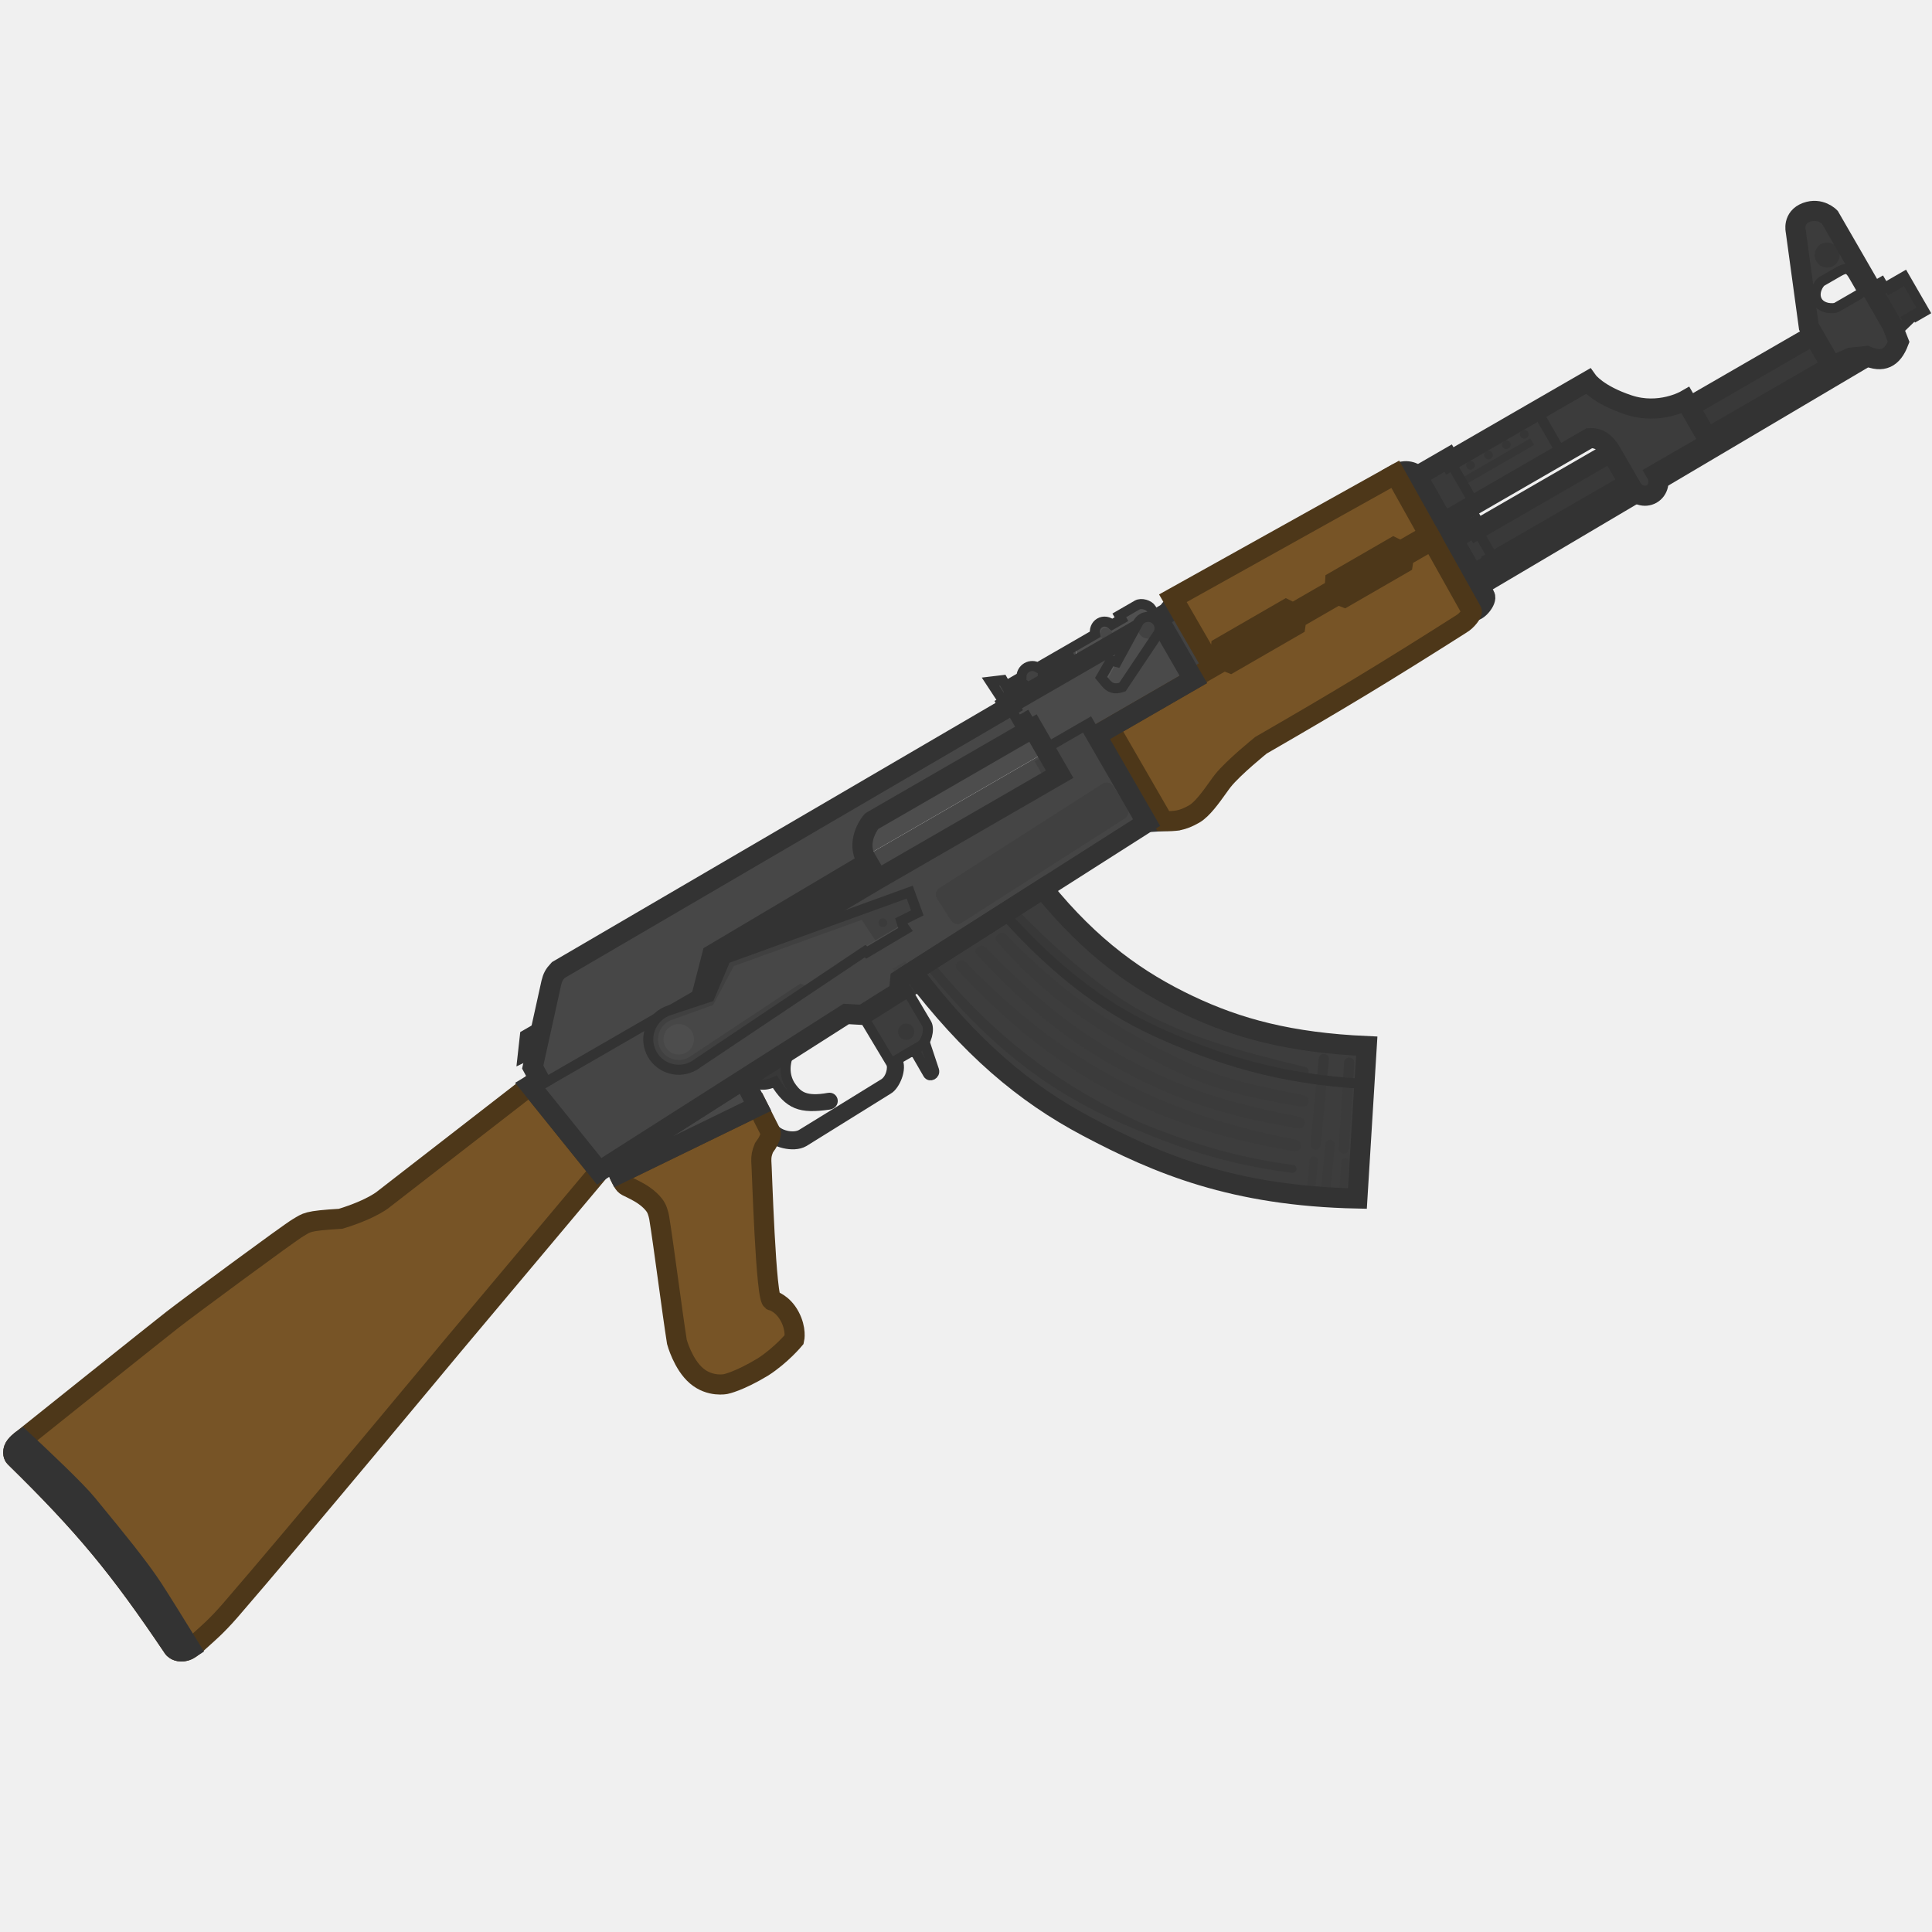
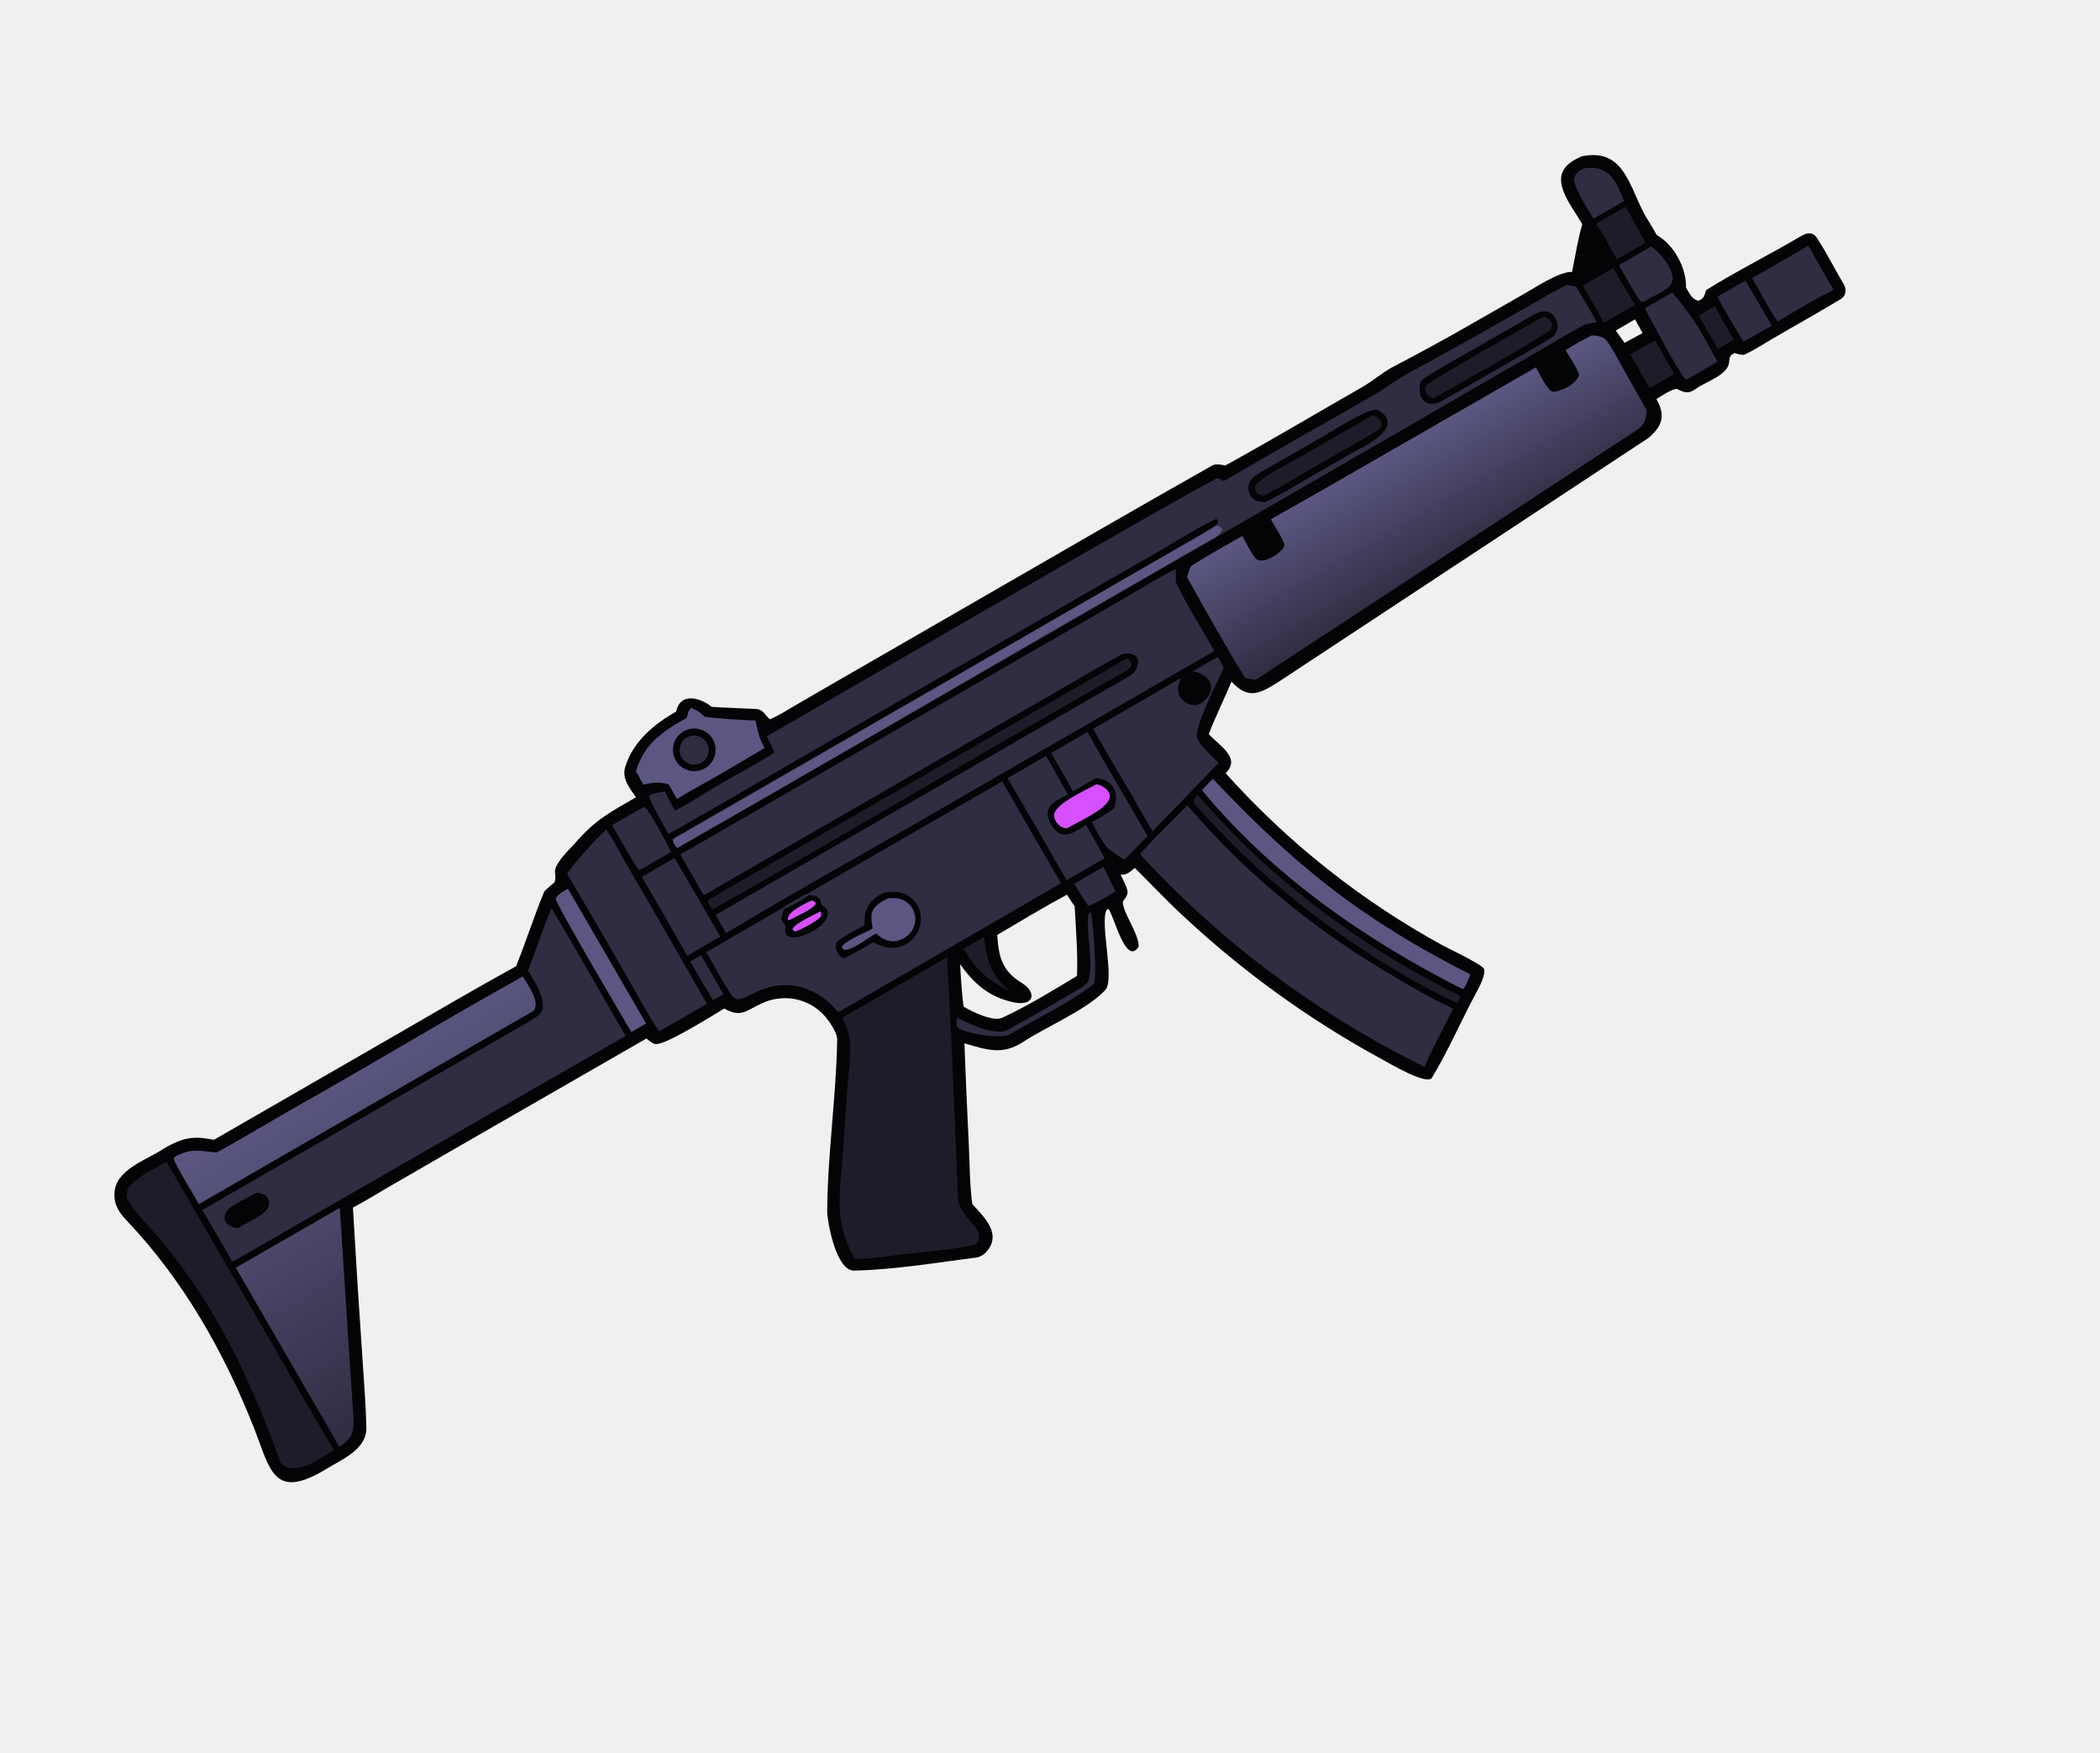
- <svg xmlns="http://www.w3.org/2000/svg" width="110" height="110" viewBox="0 0 110 110" fill="none">
-   <g clip-path="url(#clip0_619_1191)">
-     <path d="M83.859 32.712L85.137 31.975L83.991 29.99L82.729 30.718L83.859 32.712Z" fill="#3A3A3A" stroke="#333333" stroke-width="0.572" />
-     <path d="M103.263 19.077L84.084 30.15L85.106 31.921L104.505 20.721L104.13 20.579L103.263 19.077Z" fill="#393939" stroke="#333333" stroke-width="0.572" />
-     <path d="M85.137 31.975L83.859 32.712L82.729 30.718L83.991 29.99L84.084 30.151L103.263 19.078L104.13 20.58L104.504 20.721L85.106 31.921L85.137 31.975Z" stroke="#333333" stroke-width="1.145" />
-     <path d="M82.18 29.748L83.971 28.714L82.453 26.085L80.683 27.107L82.18 29.748Z" fill="#3A3A3A" />
-     <path d="M82.729 30.719L83.992 29.99L83.434 29.024L82.18 29.748L82.729 30.719Z" fill="#333333" />
-     <path d="M51.522 56.388L52.214 55.666L52.751 56.286L51.77 56.817L51.522 56.388Z" fill="#363636" />
-     <path d="M51.952 55.328C55.229 59.638 58.302 62.244 61.923 64.159C65.948 66.287 70.225 68.092 77.283 68.238L77.817 59.561C73.448 59.365 70.474 58.559 67.672 57.228C64.829 55.878 62.143 54.01 59.381 50.595L51.952 55.328Z" fill="#3D3D3D" />
-     <path d="M77.699 61.709C72.888 61.474 69.165 60.272 65.773 58.712C62.62 57.262 59.885 55.066 57.155 52.013L59.377 50.597C62.145 54.025 64.837 55.898 67.685 57.251C70.487 58.581 73.461 59.388 77.83 59.583L77.699 61.709Z" fill="#3D3D3D" />
-     <path d="M42.495 61.352L45.011 59.749C44.499 60.809 44.774 61.532 45.102 61.956C45.431 62.381 45.828 62.753 47.186 62.505C47.445 62.458 47.526 62.845 47.196 62.893C45.574 63.127 44.94 62.912 44.12 61.593C43.47 61.874 43.098 61.803 42.495 61.352Z" fill="#383838" stroke="#333333" stroke-width="0.572" />
-     <path d="M48.812 57.328L51.269 55.763L52.761 58.286C52.947 58.608 52.742 59.369 52.421 59.555L51.08 60.33C51.389 60.866 50.932 61.809 50.584 62.011L45.768 65.006C45.151 65.362 44.047 64.998 43.861 64.676L42.116 61.593L42.404 61.41L43.997 64.168C44.276 64.651 45.175 64.847 45.632 64.584L50.302 61.708C50.731 61.461 50.87 60.772 50.731 60.531L48.812 57.328Z" fill="#3D3D3D" stroke="#333333" stroke-width="0.572" />
-     <path d="M9.877 93.844C6.78 89.235 4.81 86.849 0.843 82.966C0.843 82.966 0.681 82.81 0.787 82.498C0.871 82.251 1.242 81.985 1.242 81.985C1.242 81.985 8.948 75.819 9.837 75.127C10.749 74.417 16.465 70.192 16.974 69.898C17.484 69.603 17.43 69.51 19.4 69.391C21.253 68.822 21.884 68.243 21.884 68.243L30.185 61.806L34.114 66.69L25.722 76.686C25.722 76.686 16.737 87.501 13.107 91.694C12.323 92.599 11.751 93.072 11.615 93.199C11.01 93.763 10.823 93.871 10.823 93.871C10.823 93.871 10.597 94.037 10.305 94.027C10.013 94.017 9.877 93.844 9.877 93.844Z" fill="#775426" stroke="#4D3719" stroke-width="1.145" />
-     <path d="M0.844 82.966C4.811 86.849 6.781 89.235 9.879 93.844C9.879 93.844 10.014 94.017 10.306 94.027C10.498 94.034 10.681 93.966 10.839 93.861C10 92.502 9.126 91.095 8.703 90.446C7.919 89.241 6.463 87.468 5.492 86.285C5.29 86.039 5.109 85.818 4.959 85.634C4.34 84.87 2.35 82.991 1.258 81.974C1.248 81.981 1.243 81.985 1.243 81.985C1.243 81.985 0.873 82.251 0.788 82.498C0.682 82.81 0.844 82.966 0.844 82.966Z" fill="#3C3C3C" stroke="#333333" stroke-width="1.145" />
-     <path d="M30.856 58.379L30.53 59.859L29.745 60.236L29.889 58.937L30.856 58.379Z" fill="#404040" stroke="#333333" stroke-width="0.572" />
-     <path d="M49.232 48.77L59.586 42.793L60.33 44.08L49.976 50.058L49.232 48.77Z" fill="#484848" />
-     <path d="M58.904 43.344L59.296 43.118L59.94 44.234L59.549 44.46L58.904 43.344Z" fill="#404040" />
-     <path d="M82.543 26.247L87.505 23.382L88.93 25.85L83.968 28.715L82.543 26.247Z" fill="#363636" />
-     <path d="M87.505 23.382L86.54 23.939L86.725 24.261L82.729 26.569L83.132 27.266L87.128 24.959L87.345 25.334L83.348 27.642L83.751 28.339L87.748 26.032L87.965 26.407L88.93 25.85L87.505 23.382Z" fill="#3B3B3B" />
-     <path d="M62.418 41.873L63.169 41.439L66.235 46.75L65.267 46.809L62.418 41.873Z" fill="#424242" stroke="#333333" stroke-width="1.145" />
-     <path d="M66.33 34.894C66.175 34.626 66.569 34.255 66.903 34.276L68.916 37.764L68.219 38.166L66.33 34.894Z" fill="#424242" />
-     <rect x="66.084" y="35.465" width="0.495" height="3.407" transform="rotate(-30 66.084 35.4648)" fill="#3B3B3B" />
-     <path d="M66.9 34.277C66.566 34.255 66.172 34.626 66.327 34.894L66.513 35.216L66.084 35.464L67.787 38.414L68.913 37.764L66.9 34.277Z" stroke="#333333" stroke-width="0.572" />
-     <path d="M49.231 48.77L59.585 42.792L58.811 41.451L49.637 46.747C49.584 46.778 48.797 47.769 49.231 48.77Z" fill="#4D4D4D" />
-     <path d="M60.329 44.08L49.975 50.057L49.231 48.77C48.797 47.769 49.584 46.778 49.637 46.747L58.811 41.451L60.329 44.08Z" stroke="#333333" stroke-width="0.572" />
-     <path fill-rule="evenodd" clip-rule="evenodd" d="M40.55 54.356L49.42 49.091L49.978 50.057L40.156 55.887L40.55 54.356Z" fill="#363636" />
-     <path d="M35.437 67.249C35.344 67.088 35.232 66.831 35.232 66.831L43.133 62.985C43.133 62.985 43.795 64.319 43.857 64.426C43.919 64.534 43.892 64.549 43.836 64.761C43.665 65.146 43.687 65.061 43.496 65.35C43.364 65.677 43.345 65.831 43.346 66.081C43.374 66.315 43.602 74.266 43.977 74.049C43.977 74.049 44.567 74.21 44.961 74.948C45.355 75.686 45.22 76.264 45.22 76.264C45.22 76.264 44.483 77.155 43.441 77.828C42.061 78.66 41.32 78.802 41.32 78.802C41.32 78.802 40.43 78.994 39.655 78.333C38.88 77.672 38.54 76.402 38.54 76.402C38.251 74.568 37.792 70.922 37.532 69.33C37.532 69.33 37.469 68.973 37.346 68.758C37.346 68.758 37.12 68.305 36.377 67.886C35.635 67.468 35.639 67.598 35.437 67.249Z" fill="#775426" />
-     <path d="M35.232 66.831C35.232 66.831 35.344 67.088 35.437 67.249M35.232 66.831L43.133 62.985C43.133 62.985 43.795 64.319 43.857 64.426C43.919 64.534 43.892 64.549 43.836 64.761C43.665 65.146 43.687 65.061 43.496 65.35C43.364 65.677 43.345 65.831 43.346 66.081C43.374 66.315 43.602 74.266 43.977 74.049C43.977 74.049 44.567 74.21 44.961 74.948C45.355 75.686 45.22 76.264 45.22 76.264C45.22 76.264 44.483 77.155 43.441 77.828C42.061 78.66 41.32 78.802 41.32 78.802C41.32 78.802 40.43 78.994 39.655 78.333C38.88 77.672 38.54 76.402 38.54 76.402C38.251 74.568 37.792 70.922 37.532 69.33C37.532 69.33 37.469 68.973 37.346 68.758C37.346 68.758 37.12 68.305 36.377 67.886C35.635 67.468 35.639 67.598 35.437 67.249M35.232 66.831L35.437 67.249" stroke="#4D3719" stroke-width="1.145" />
-     <path d="M34.906 66.187L42.335 61.454L43.134 62.986L35.233 66.832L34.906 66.187Z" fill="#484848" stroke="#333333" stroke-width="1.145" />
-     <path d="M34.113 66.691L30.185 61.806L49.975 50.058L60.329 44.08L59.493 42.632L62.014 41.176L65.282 46.836L51.251 55.774L51.179 56.48L49.107 57.784L48.178 57.731L34.113 66.691Z" fill="#454545" />
-     <rect x="50.836" y="55.141" width="0.805" height="0.248" transform="rotate(-30 50.8359 55.1406)" fill="#424242" />
-     <rect width="11.894" height="2.351" rx="0.429" transform="matrix(0.842453 -0.53877 0.538772 0.842452 53.1191 50.7969)" fill="#404040" />
-     <path d="M74.847 68.117L75.04 66.101C75.052 65.97 74.957 65.854 74.826 65.841C74.695 65.829 74.578 65.924 74.566 66.055L74.372 68.075C74.529 68.09 74.687 68.104 74.847 68.117Z" fill="#3B3B3B" />
-     <path d="M75.712 68.177L75.999 65.192C76.013 65.043 75.904 64.911 75.755 64.897C75.607 64.883 75.475 64.992 75.461 65.14L75.173 68.141C75.351 68.154 75.531 68.166 75.712 68.177Z" fill="#3B3B3B" />
-     <path d="M75.548 61.533C75.353 61.511 75.16 61.487 74.968 61.461L75.083 60.265C75.098 60.105 75.241 59.987 75.401 60.003C75.562 60.018 75.68 60.161 75.664 60.321L75.548 61.533Z" fill="#383838" />
-     <path d="M76.456 61.624L76.529 60.485C76.539 60.324 76.678 60.202 76.839 60.212C77 60.222 77.122 60.361 77.112 60.522L77.039 61.67C76.843 61.656 76.649 61.641 76.456 61.624Z" fill="#383838" />
-     <path d="M76.667 68.22L76.797 66.17C76.805 66.051 76.715 65.948 76.596 65.941C76.477 65.933 76.374 66.023 76.367 66.142L76.236 68.203C76.378 68.209 76.522 68.215 76.667 68.22Z" fill="#3B3B3B" />
-     <ellipse cx="51.594" cy="58.743" rx="0.465" ry="0.465" transform="rotate(-30 51.5936 58.7433)" fill="#383838" />
-     <path d="M51.879 59.867L52.151 59.959L52.833 61.14C52.941 61.327 53.252 61.184 53.181 60.938L52.641 59.31C52.578 59.419 52.502 59.506 52.418 59.555L51.879 59.867Z" fill="#383838" stroke="#333333" stroke-width="0.572" />
-     <path d="M55.008 54.806C54.697 54.485 54.238 54.929 54.476 55.185C57.487 58.418 60.224 60.518 63.148 62.088C66.086 63.666 69.375 64.823 73.693 65.549C74.128 65.622 74.242 64.981 73.778 64.891C69.51 64.065 66.477 62.947 63.698 61.484C60.725 59.918 58.011 57.901 55.008 54.806Z" fill="#3B3B3B" />
-     <path d="M56.135 53.96C55.824 53.639 55.365 54.083 55.603 54.339C58.614 57.572 61.016 59.416 63.939 60.987C66.877 62.565 69.587 63.52 73.904 64.246C74.34 64.319 74.454 63.679 73.99 63.589C69.722 62.763 67.269 61.918 64.49 60.454C61.517 58.888 59.138 57.055 56.135 53.96Z" fill="#3B3B3B" />
-     <path d="M57.286 53.224C56.974 52.903 56.515 53.347 56.753 53.603C59.569 56.821 62.312 58.56 65.235 60.131C68.173 61.709 69.805 62.285 74.123 63.011C74.558 63.084 74.672 62.443 74.208 62.353C69.94 61.527 68.565 61.062 65.786 59.598C62.813 58.032 60.288 56.319 57.286 53.224Z" fill="#3B3B3B" />
-     <path d="M74.968 61.461L74.615 65.137C74.6 65.297 74.717 65.44 74.878 65.455C75.038 65.471 75.181 65.353 75.196 65.192L75.547 61.533C75.352 61.511 75.159 61.486 74.968 61.461Z" fill="#3B3B3B" />
-     <path d="M77.038 61.671C76.842 61.657 76.648 61.642 76.456 61.626L76.218 65.37C76.207 65.531 76.329 65.67 76.49 65.68C76.651 65.691 76.79 65.568 76.8 65.407L77.038 61.671Z" fill="#3B3B3B" />
-     <path d="M65.932 35.195L57.402 40.12L57.96 41.086L58.443 40.807L59.496 42.631L62.017 41.175L62.42 41.873L67.945 38.682L65.932 35.195Z" fill="#4A4A4A" stroke="#333333" stroke-width="0.572" />
-     <path d="M60.192 38.51L57.402 40.12L57.681 40.603L59.919 39.275C60.21 39.036 60.293 38.809 60.192 38.51Z" fill="#424242" />
-     <path d="M84.545 33.926C84.684 34.167 84.131 34.88 83.792 34.789L79.439 27.003C80.029 26.662 80.557 26.894 80.681 27.108L84.545 33.926Z" fill="#424242" stroke="#333333" stroke-width="1.145" />
-     <ellipse cx="83.725" cy="26.495" rx="0.248" ry="0.248" transform="rotate(-30 83.7252 26.495)" fill="#363636" />
-     <ellipse cx="84.745" cy="25.907" rx="0.248" ry="0.248" transform="rotate(-30 84.7447 25.9071)" fill="#363636" />
-     <ellipse cx="85.762" cy="25.318" rx="0.248" ry="0.248" transform="rotate(-30 85.7623 25.3182)" fill="#363636" />
-     <ellipse cx="86.782" cy="24.729" rx="0.248" ry="0.248" transform="rotate(-30 86.7818 24.7294)" fill="#363636" />
-     <path d="M107.909 18.976L108.653 18.256L108.591 18.148L109.074 17.869L109.136 17.977L109.565 17.729L108.419 15.744L107.99 15.992L108.083 16.153L107.6 16.432L107.507 16.271L107.293 16.395L107.107 16.073L106.517 16.413L107.725 18.506L107.909 18.976Z" fill="#373737" stroke="#333333" stroke-width="0.572" />
-     <path d="M84.362 33.598L106.666 20.407C106.544 20.377 106.415 20.331 106.277 20.27L105.84 20.317L84.116 33.164L84.362 33.598Z" fill="#383838" stroke="#333333" stroke-width="0.572" />
-     <path d="M90.405 21.709L87.508 23.382L88.933 25.85L90.488 24.951C90.999 24.907 91.404 25.174 91.729 25.737L92.906 27.776C93.145 28.191 93.652 28.346 94.037 28.124C94.422 27.902 94.54 27.385 94.301 26.971L97.359 25.205L95.965 22.791C95.965 22.791 94.49 23.643 92.72 23.055C90.95 22.468 90.405 21.709 90.405 21.709Z" fill="#3C3C3C" />
-     <path d="M82.546 26.246L87.508 23.381L90.406 21.708C90.406 21.708 90.951 22.467 92.721 23.054C94.49 23.642 95.966 22.79 95.966 22.79L97.359 25.204L94.302 26.97C94.541 27.384 94.423 27.901 94.038 28.123C93.653 28.346 93.146 28.19 92.907 27.775L91.73 25.736C91.404 25.173 91 24.906 90.489 24.95L88.933 25.849L82.18 29.748L80.683 27.107L82.453 26.085L82.546 26.246Z" stroke="#333333" stroke-width="1.145" />
-     <path fill-rule="evenodd" clip-rule="evenodd" d="M102.242 13.157L102.985 18.594L104.131 20.579L104.543 20.734L105.367 20.366L106.277 20.27C107.189 20.673 107.745 20.395 108.102 19.466L107.725 18.503L104.179 12.361C104.179 12.361 103.639 11.797 102.845 12.094C102.051 12.392 102.242 13.157 102.242 13.157ZM104.571 17.5L105.805 16.787C106.019 16.663 106.026 16.552 105.918 16.364L105.531 15.694C105.283 15.264 105.114 15.219 104.685 15.467L103.719 16.024C103.558 16.117 103.203 16.68 103.474 17.149C103.73 17.592 104.41 17.593 104.571 17.5Z" fill="#3C3C3C" stroke="#333333" stroke-width="0.572" />
-     <path d="M30.861 61.738L30.33 60.757L31.389 55.961C31.468 55.643 31.552 55.481 31.789 55.229L57.462 40.228L57.958 41.086L58.44 40.808L58.812 41.451L49.638 46.748C49.585 46.779 48.798 47.77 49.232 48.77L49.418 49.092L40.548 54.357L40.008 56.457L30.861 61.738Z" fill="#474747" stroke="#333333" stroke-width="0.572" />
-     <ellipse cx="104.03" cy="14.521" rx="0.712" ry="0.712" transform="rotate(-30 104.03 14.5215)" fill="#363636" />
-     <path d="M51.951 55.327C52.037 55.441 52.124 55.554 52.21 55.665L52.846 55.272C56.335 59.583 59.745 62.182 63.969 64.009C66.603 65.148 69.531 66.27 73.501 66.767C73.869 66.841 73.928 66.391 73.642 66.328C70.09 65.875 67.395 64.915 64.964 63.935C60.68 61.951 57.007 59.445 53.301 54.99L57.514 52.383C59.892 55.026 61.961 56.442 64.299 57.953C66.849 59.373 70.113 60.712 74.092 61.347C74.525 61.416 74.652 60.83 74.32 60.751C70.478 59.835 67.605 59.001 65.128 57.653C62.694 56.328 60.197 54.128 57.757 51.629L51.951 55.327Z" fill="#383838" />
-     <path d="M57.676 51.682C57.798 51.796 57.957 51.872 58.118 51.831L59.589 50.911C59.723 50.806 59.717 50.608 59.65 50.425L57.676 51.682Z" fill="#3D3D3D" />
-     <path d="M63.17 41.439L67.944 38.683L67.913 38.629L69.684 37.607L70.053 37.751L73.755 35.614L73.814 35.222L76.175 33.859L76.544 34.004L79.871 32.083L79.93 31.691L81.54 30.762L83.794 34.789C83.856 34.897 83.508 35.348 83.213 35.518C78.809 38.317 76.324 39.817 71.791 42.434C71.791 42.434 70.229 43.694 69.627 44.447C69.544 44.551 69.441 44.696 69.323 44.861C68.956 45.374 68.451 46.08 68.001 46.339C67.304 46.742 66.899 46.767 66.236 46.75L63.17 41.439Z" fill="#775426" stroke="#4D3719" stroke-width="1.145" />
-     <path d="M66.779 34.062L79.441 27.003L81.361 30.436L79.745 31.369L79.344 31.171L76.018 33.092L75.99 33.537L73.629 34.9L73.229 34.702L69.527 36.839L69.498 37.285L68.855 37.657L66.779 34.062Z" fill="#775426" stroke="#4D3719" stroke-width="1.145" />
-     <path d="M63.315 35.562L63.854 35.251L63.73 35.036L64.749 34.448C64.991 34.309 65.429 34.449 65.553 34.663L65.879 35.227L58.931 39.238L59.071 38.799L61.236 37.407L61.333 36.707L62.354 36.117C62.298 35.858 62.396 35.592 62.618 35.464C62.84 35.336 63.119 35.384 63.315 35.562Z" fill="#505050" />
-     <path d="M61.33 36.707L57.279 39.046L57.093 38.724L56.391 38.808L56.986 39.715L57.209 39.73L61.233 37.407L61.33 36.707Z" fill="#484848" />
-     <path d="M59.312 38.23C59.483 38.526 59.382 38.905 59.086 39.076C58.789 39.247 58.41 39.145 58.239 38.849C58.068 38.553 58.17 38.174 58.466 38.003C58.763 37.832 59.141 37.933 59.312 38.23Z" fill="#424242" />
-     <path fill-rule="evenodd" clip-rule="evenodd" d="M58.963 39.13L58.928 39.238L65.875 35.227L65.55 34.664C65.426 34.449 64.988 34.309 64.746 34.448L63.727 35.037L63.851 35.252L63.312 35.562C63.116 35.384 62.837 35.336 62.615 35.464C62.393 35.593 62.295 35.858 62.351 36.117L59.085 38.003C58.9 37.896 58.664 37.889 58.465 38.003C58.267 38.118 58.156 38.326 58.156 38.54L57.279 39.046L57.093 38.724L56.391 38.808L56.986 39.715L57.209 39.73L58.407 39.038C58.565 39.154 58.772 39.191 58.963 39.13ZM59.393 38.591L61.233 37.407L59.391 38.47C59.395 38.511 59.396 38.551 59.393 38.591Z" stroke="#333333" stroke-width="0.572" />
-     <path d="M63.346 36.044C63.483 36.281 63.461 36.549 63.298 36.643C63.136 36.737 62.892 36.621 62.756 36.384C62.619 36.147 62.64 35.879 62.803 35.785C62.966 35.691 63.209 35.806 63.346 36.044Z" fill="#484848" />
-     <path d="M77.699 61.709C72.888 61.474 69.165 60.272 65.773 58.712C62.62 57.262 59.885 55.066 57.155 52.013L59.377 50.597C62.145 54.025 64.837 55.898 67.685 57.251C70.487 58.581 73.461 59.388 77.83 59.583L77.699 61.709Z" stroke="#333333" stroke-width="0.572" />
-     <path d="M51.952 55.328C55.229 59.638 58.302 62.244 61.923 64.159C65.948 66.287 70.225 68.092 77.283 68.238L77.817 59.561C73.448 59.365 70.474 58.559 67.672 57.228C64.829 55.878 62.143 54.01 59.381 50.595L51.952 55.328Z" stroke="#333333" stroke-width="1.145" />
-     <path fill-rule="evenodd" clip-rule="evenodd" d="M65.931 35.196L57.401 40.12L57.463 40.228L31.789 55.229C31.552 55.481 31.468 55.642 31.389 55.961L30.331 60.756L30.725 61.485L30.186 61.806L34.115 66.69L48.179 57.731L49.108 57.783L51.181 56.48L51.252 55.773L65.283 46.835L62.418 41.873L67.944 38.683L65.931 35.196ZM40.155 55.888L49.977 50.058L60.331 44.08L58.813 41.451L49.639 46.748C49.585 46.779 48.798 47.769 49.233 48.77L49.419 49.092L40.549 54.356L40.155 55.888Z" stroke="#333333" stroke-width="1.145" />
-     <path d="M40.401 56.764L41.325 54.586L51.796 50.794L52.228 51.975L51.312 52.432L51.398 52.705L49.237 54.166L39.704 60.547C39.644 60.593 39.581 60.636 39.514 60.675C38.684 61.154 37.621 60.87 37.142 60.041C36.664 59.211 36.948 58.15 37.777 57.671C37.892 57.605 38.011 57.553 38.133 57.516L40.401 56.764Z" fill="#404040" />
-     <path d="M45.573 55.997L45.958 56.168L49.869 53.588L49.061 52.374L41.781 55.003L40.596 57.225L38.282 58.054C38.191 58.077 38.129 58.113 38.056 58.155C37.493 58.48 37.301 59.2 37.626 59.763C37.951 60.325 38.67 60.518 39.233 60.193C39.276 60.169 39.317 60.142 39.355 60.113L45.573 55.997Z" fill="#474747" />
-     <ellipse cx="38.646" cy="59.174" rx="0.867" ry="0.867" transform="rotate(-30 38.6456 59.1739)" fill="#4D4D4D" />
-     <path d="M51.559 52.92L51.361 52.641L49.07 53.999L49.348 54.233L51.559 52.92Z" fill="#4D4D4D" />
-     <ellipse cx="50.266" cy="52.537" rx="0.248" ry="0.248" transform="rotate(-30 50.2662 52.537)" fill="#3B3B3B" />
-     <path d="M65.865 36.193C66.039 35.989 66.075 35.69 65.933 35.445C65.754 35.134 65.356 35.027 65.045 35.207C64.937 35.269 64.854 35.358 64.799 35.46L63.585 37.695L63.246 37.605L62.693 38.568L62.933 38.858C63.188 39.176 63.457 39.271 63.906 39.119L65.865 36.193Z" fill="#4D4D4D" />
-     <path d="M65.878 35.476C66.04 35.757 65.944 36.117 65.663 36.28C65.381 36.442 65.021 36.346 64.859 36.064C64.696 35.783 64.793 35.423 65.074 35.26C65.356 35.098 65.716 35.194 65.878 35.476Z" fill="#424242" />
-     <path d="M62.95 38.88L63.584 37.695L63.246 37.604L62.693 38.567L62.932 38.858C62.938 38.865 62.944 38.873 62.95 38.88Z" fill="#575757" />
-     <path d="M65.865 36.193C66.039 35.989 66.075 35.69 65.933 35.445C65.754 35.134 65.356 35.027 65.045 35.207C64.937 35.269 64.854 35.358 64.799 35.46L63.585 37.695L63.246 37.605L62.693 38.568L62.933 38.858C63.188 39.176 63.457 39.271 63.906 39.119L65.865 36.193Z" stroke="#333333" stroke-width="0.572" />
-     <path d="M102.242 13.157L102.985 18.594L104.131 20.579L104.543 20.734L105.367 20.366L106.277 20.27C107.189 20.673 107.745 20.395 108.102 19.466L107.725 18.503L104.179 12.361C104.179 12.361 103.639 11.797 102.845 12.094C102.051 12.392 102.242 13.157 102.242 13.157Z" stroke="#333333" stroke-width="1.145" />
-     <path d="M82.543 26.247L87.505 23.382L88.93 25.85L83.968 28.715L82.543 26.247Z" stroke="#333333" stroke-width="0.572" />
-     <path d="M41.325 54.586L40.401 56.764L38.133 57.516C38.011 57.553 37.892 57.605 37.777 57.671C36.948 58.15 36.664 59.211 37.142 60.041C37.621 60.87 38.684 61.154 39.514 60.675C39.581 60.636 39.644 60.593 39.704 60.547L49.237 54.166L49.254 54.155L49.347 54.233L51.558 52.92L51.391 52.684L51.312 52.432L52.228 51.975L51.796 50.794L41.325 54.586Z" stroke="#333333" stroke-width="0.572" />
+ <svg xmlns="http://www.w3.org/2000/svg" width="133" height="111" viewBox="0 0 133 111" fill="none">
+   <g clip-path="url(#clip0_3262_10392)">
+     <path d="M99.712 10.132C97.892 11.158 99.464 12.899 100.211 14.198C99.962 15.037 99.739 16.332 99.566 17.218C98.726 17.211 97.297 18.171 96.53 18.609L92.816 20.732C91.273 21.614 89.727 22.453 88.151 23.274C87.497 23.64 86.911 24.152 86.263 24.523C83.383 26.168 80.532 27.869 77.627 29.468C77.546 29.512 77.093 29.302 76.75 29.497C71.932 32.217 67.147 34.993 62.354 37.758L53.073 43.108L50.577 44.554C50.02 44.88 49.347 45.312 48.763 45.555C48.47 45.36 48.374 44.928 47.878 44.903C46.941 44.856 46.012 44.832 45.076 44.771C44.325 44.161 43.08 43.842 42.821 45.071C41.429 45.845 40.054 47.002 39.586 48.617C39.382 49.324 39.9 49.948 40.278 50.496C38.614 51.459 37.731 51.896 36.431 53.39C36.056 53.821 35.73 54.08 35.372 54.622C34.943 55.274 35.297 55.281 35.123 55.88C35.123 55.88 34.5 56.393 34.464 56.48C33.858 57.931 33.272 59.754 32.685 61.198C30.244 62.534 27.774 63.991 25.356 65.383L13.552 72.189C13.288 72.147 12.866 72.071 12.61 72.061C12.225 72.043 11.841 72.096 11.475 72.219C11.167 72.325 10.628 72.577 10.34 72.769C9.26 73.491 7.265 74.08 7.247 75.626C7.224 76.362 7.584 76.843 8.066 77.351C11.602 81.081 14.179 85.615 16.06 90.379C17.126 93.077 17.292 95.106 20.713 93.011C21.648 92.437 23.14 91.832 23.205 90.534C23.186 89.211 23.072 87.861 22.989 86.543C22.757 83.19 22.544 79.835 22.352 76.48C22.949 76.182 23.82 75.641 24.413 75.297L28.487 72.941L40.943 65.774C41.1 65.904 41.279 66.065 41.48 66.121C42.041 66.275 45.184 64.279 45.873 63.877C46.904 64.463 47.238 64.031 48.189 63.574C49.531 62.925 51.107 63.18 52.138 64.249C52.469 64.591 53.028 65.391 53.022 65.838C52.967 69.359 52.398 73.276 52.389 76.77C52.439 77.625 52.991 80.5 54.096 80.476C56.656 80.418 59.317 79.969 61.864 79.644C62.019 79.622 62.249 79.499 62.365 79.396C63.556 78.232 62.347 77.097 61.584 76.273C61.436 75.419 61.398 73.465 61.358 72.521C61.254 70.374 61.161 68.227 61.079 66.079C62.459 66.476 63.473 66.865 64.804 65.988C66.242 65.04 68.878 63.934 70.002 62.703C70.626 62.018 69.622 58.382 70.099 57.602L70.204 57.579C70.532 57.92 71.299 61.23 72.109 59.966C72.177 59.339 71.367 58.15 71.17 57.457C71.024 56.942 71.186 57.145 71.389 56.659C71.509 56.367 71.125 55.734 70.969 55.401C71.401 55.417 71.519 55.248 71.871 54.973C72.875 55.961 73.806 56.963 74.854 57.938C78.664 61.508 82.912 64.58 87.497 67.078C87.931 67.313 90.381 68.771 90.69 68.261C91.738 66.528 92.55 64.613 93.521 62.825C93.683 62.528 94.102 61.75 93.986 61.36C93.808 61.057 91.736 60.074 91.411 59.901C86.228 57.068 81.565 53.372 77.624 48.972C78.605 48.011 77.265 47.26 76.558 46.501C76.922 45.503 77.566 44.218 77.99 43.172C79.051 44.291 79.717 43.971 80.889 43.243L104.416 27.729C105.339 26.938 105.466 26.261 104.904 25.274C105.212 25.085 105.857 24.647 106.196 24.628C106.709 24.883 106.933 24.969 107.446 24.599C108.003 24.196 109.379 23.769 109.501 23.007C109.56 22.639 109.496 22.529 109.867 22.358C110.131 22.444 110.171 22.466 110.443 22.473C110.981 22.25 111.695 21.785 112.21 21.483C113.668 20.629 115.147 19.81 116.593 18.936C116.902 18.749 116.946 18.369 116.805 18.064C116.226 17.084 115.709 16.053 115.092 15.099C114.829 14.678 114.461 14.718 114.062 14.954C112.098 16.117 109.987 17.167 108.056 18.371C107.946 18.709 107.923 18.938 107.547 19.047C107.159 18.949 106.999 18.569 106.782 18.225C106.817 16.977 106.02 15.499 104.928 14.886C104.75 14.587 104.58 14.264 104.391 13.975C103.212 12.162 103.041 9.284 100.149 9.908C100 9.978 99.856 10.053 99.712 10.132ZM63.16 59.214C64.572 58.378 66.137 57.438 67.575 56.665C67.729 56.907 67.895 57.178 68.062 57.406C68.128 58.583 68.279 60.68 68.207 61.813C66.716 62.717 65.053 63.729 63.473 64.463C62.892 64.731 61.566 64.076 61.025 63.752C60.935 63.078 60.895 62.431 60.846 61.754L60.806 61.071C61.689 62.306 62.63 63.136 64.156 63.475C65.526 63.777 65.676 62.838 64.711 62.254C63.445 61.487 63.243 60.558 63.16 59.214ZM104.026 21.096L102.888 21.717C102.705 21.463 102.514 21.184 102.327 20.939L103.551 20.225C103.704 20.506 103.881 20.813 104.026 21.096Z" fill="#030406" />
+     <path d="M43.504 45.464C43.572 45.137 43.56 45.065 43.773 44.837C44.201 45.016 44.277 45.079 44.617 45.386C45.227 45.516 47.127 45.602 47.835 45.635L47.846 45.635C48.011 46.374 48.05 46.691 48.427 47.378C47.103 48.149 45.695 49.007 44.364 49.739C43.895 50.008 43.324 50.316 42.88 50.611L42.339 49.67C41.69 49.509 41.393 49.561 40.749 49.695L40.275 48.85C40.785 47.108 42.004 46.288 43.504 45.464Z" fill="#5B5782" />
+     <path d="M80.486 32.889C82.878 31.543 85.261 30.181 87.635 28.803L97.275 23.265C97.483 23.639 97.968 24.676 98.33 24.813C98.863 24.825 99.912 24.276 100.012 23.728C99.91 23.351 99.368 22.553 99.154 22.174C99.695 21.835 100.251 21.523 100.82 21.238C101.24 21.281 101.56 21.295 101.818 21.663C102.202 22.21 102.544 22.886 102.874 23.473L104.304 26.007C104.259 26.474 104.164 26.883 103.765 27.17L79.529 43.055C79.302 43.025 79.08 43.002 78.859 42.941C77.644 40.97 76.321 38.597 75.182 36.564C75.265 36.228 75.282 36.132 75.452 35.837C76.49 35.183 77.612 34.559 78.679 33.946C78.89 34.321 79.282 35.111 79.527 35.368C79.954 35.813 81.167 35.031 81.342 34.59C81.428 34.367 80.604 33.139 80.486 32.889Z" fill="url(#paint0_linear_3262_10392)" />
+     <path d="M41.2 50.343L41.111 50.412C41.13 50.718 42.121 52.427 42.34 52.82C45.228 51.196 48.14 49.479 51.017 47.818L66.515 38.876L73.498 34.856C73.937 34.603 76.718 32.905 77.051 32.877C77.168 33.018 77.134 32.935 77.129 33.139C76.974 33.403 74.042 35.027 73.571 35.3L65.732 39.816L42.566 53.142L42.873 53.739L67.428 39.571L90.019 26.529C92.419 25.124 94.827 23.733 97.242 22.355C98.224 21.792 99.177 21.192 100.176 20.662C100.549 20.464 100.712 20.471 101.134 20.419C100.746 19.689 100.245 18.874 99.823 18.153L99.234 18.043C98.336 18.476 97.442 19.027 96.57 19.524C94.039 20.974 91.488 22.388 88.929 23.79C88.329 24.12 87.777 24.57 87.183 24.915C84.019 26.758 80.804 28.517 77.661 30.394C77.572 30.446 77.511 30.442 77.413 30.439C77.319 30.378 77.234 30.314 77.124 30.288C76.858 30.221 51.006 45.242 48.565 46.635L49.062 47.665C47.638 48.571 46.077 49.338 44.644 50.24C44.026 50.632 43.395 51.001 42.751 51.347C42.532 50.968 42.307 50.522 42.098 50.128C41.792 50.169 41.492 50.241 41.201 50.343" fill="#2F2D42" />
+     <path d="M97.286 19.846L92.629 22.515C91.893 22.941 90.634 23.62 89.998 24.115C89.696 25.066 90.178 25.893 91.207 25.454C92.7 24.623 94.183 23.739 95.674 22.898C96.51 22.408 97.364 21.946 98.183 21.428C98.558 21.2 98.77 20.796 98.601 20.369C98.338 19.708 97.912 19.589 97.286 19.846Z" fill="#030406" />
+     <path d="M97.794 20.047C97.101 20.403 90.514 24.139 90.346 24.396C90.298 24.473 90.271 24.562 90.268 24.653C90.265 24.744 90.285 24.835 90.328 24.915C90.422 25.088 90.593 25.159 90.765 25.232C91.747 24.696 97.888 21.25 98.205 20.865C98.246 20.809 98.275 20.744 98.288 20.675C98.302 20.607 98.3 20.536 98.284 20.468C98.221 20.251 97.978 20.145 97.794 20.047Z" fill="#1D1C29" />
+     <path d="M83.936 27.558C82.606 28.338 81.247 29.08 79.921 29.861C79.564 30.071 79.165 30.306 79.082 30.726C79.057 30.859 79.06 30.997 79.093 31.128C79.126 31.261 79.187 31.384 79.271 31.491C79.476 31.756 79.778 31.771 80.087 31.811C80.802 31.515 82.078 30.734 82.786 30.325C83.803 29.733 84.824 29.146 85.846 28.566C86.102 28.418 89.12 27.077 87.311 25.994C86.828 25.705 84.604 27.17 83.936 27.558Z" fill="#030406" />
+     <path d="M86.92 26.312L82.18 29.031C81.714 29.297 79.614 30.369 79.485 30.805C79.497 31.195 79.644 31.368 80.029 31.384C81.234 30.831 82.786 29.797 84 29.146C85.061 28.52 86.155 27.931 87.199 27.282C87.742 26.944 87.471 26.45 86.92 26.312Z" fill="#1D1C29" />
+     <path d="M74.459 36.035C73.424 36.555 71.943 37.469 70.907 38.067L64.254 41.903L43.091 54.119L44.567 56.703L62.473 46.367L68.052 43.146C69.03 42.583 70.016 41.992 71.017 41.47C71.448 41.246 72.246 41.446 72.057 42.098C71.895 42.661 71.715 42.72 71.237 42.989L45.313 57.953L45.991 59.094C49.816 56.787 53.864 54.53 57.744 52.299L76.906 41.229C76.159 39.889 75.127 38.299 74.488 36.901C74.448 36.81 74.474 36.299 74.465 36.135L74.459 36.035Z" fill="#2F2D42" />
+     <path d="M51.129 56.606C50.593 56.868 50.074 57.167 49.577 57.498L44.733 60.307C45.248 61.175 45.765 62.198 46.335 63.029C46.402 63.12 46.62 63.324 46.742 63.3C47.263 63.203 47.723 62.882 48.218 62.687C50.056 61.961 51.87 62.607 53.081 64.114L67.198 55.94C65.945 53.794 64.703 51.643 63.472 49.486L51.129 56.606Z" fill="#2F2D42" />
+     <path d="M51.129 56.606C50.593 56.868 50.073 57.167 49.576 57.499L49.642 57.592C49.352 58.415 49.519 58.208 49.767 58.683C49.784 58.712 49.505 59.214 50.113 59.354C50.785 59.527 52.924 58.409 52.321 57.543C52.259 57.455 52.014 57.332 52.005 57.215C51.957 56.753 51.619 56.722 51.23 56.699L51.129 56.606Z" fill="#030406" />
+     <path d="M51.129 56.606C50.593 56.868 50.074 57.167 49.577 57.498L49.642 57.592C50.203 57.316 50.722 57.065 51.23 56.699L51.129 56.606Z" fill="#2F2D42" />
+     <path d="M51.407 57.023C50.99 57.251 49.806 57.737 49.904 58.273L50.012 58.269C50.454 58.019 51.434 57.62 51.665 57.246L51.634 57.131L51.407 57.023ZM51.965 57.721C51.551 57.937 50.336 58.495 50.181 58.845L50.33 59.007C50.642 58.931 51.702 58.371 51.952 58.092C52.067 57.962 52.005 57.869 51.965 57.721Z" fill="#D650FF" />
+     <path d="M55.968 56.55C55.034 56.997 54.714 57.567 54.752 58.593C54.282 58.882 53.286 59.35 52.97 59.705C52.853 60.097 53.057 60.561 53.45 60.697C53.696 60.618 54.979 59.857 55.298 59.686L55.395 59.718C55.861 59.959 56.31 60.099 56.84 59.997C57.079 59.951 57.306 59.857 57.508 59.722C57.711 59.587 57.884 59.413 58.019 59.211C58.287 58.801 58.383 58.303 58.285 57.824C58.24 57.606 58.152 57.399 58.026 57.215C57.9 57.032 57.739 56.873 57.552 56.752C57.055 56.432 56.524 56.443 55.968 56.55Z" fill="#030406" />
+     <path d="M56.268 56.89C54.911 57.487 55.186 58.099 55.262 58.788C55.275 58.892 53.611 59.491 53.318 59.95C53.364 60.128 53.316 60.054 53.486 60.163C53.965 60.167 54.816 59.524 55.272 59.242C55.413 59.154 55.362 59.179 55.524 59.136C56.529 60.19 58.002 59.334 57.971 58.167C57.964 57.984 57.92 57.806 57.842 57.641C57.764 57.477 57.652 57.33 57.516 57.21C57.139 56.883 56.734 56.856 56.268 56.89Z" fill="#5B5782" />
+     <path d="M34.93 57.523C34.45 58.579 33.926 60.282 33.441 61.47C33.817 62.108 34.557 63.197 34.351 63.952C34.279 64.216 34.047 64.366 33.82 64.505C33.007 65.005 32.158 65.48 31.332 65.956L26.895 68.514L12.815 76.638C13.459 77.727 14.094 78.82 14.72 79.918L39.622 65.612C38.054 62.942 36.522 60.158 34.93 57.523Z" fill="#2F2D42" />
+     <path d="M16.257 75.537C15.754 75.8 15.264 76.055 14.778 76.344C13.955 76.831 14.042 77.709 15.067 77.778C15.576 77.492 16.11 77.235 16.592 76.903C17.312 76.404 17.172 75.601 16.257 75.537Z" fill="#030406" />
+     <path d="M59.978 60.626L53.335 64.462C54.09 65.871 53.82 66.901 53.706 68.44L53.337 73.454C53.169 75.862 52.858 77.541 54.136 79.722C54.716 79.777 55.937 79.599 56.556 79.524C57.45 79.382 61.296 79.09 61.86 78.767C62.532 77.773 60.734 77.188 60.677 75.871C60.612 74.394 60.549 72.876 60.487 71.397C60.352 67.805 60.181 64.215 59.978 60.626Z" fill="#1D1C29" />
+     <path d="M75.194 51.009C74.287 51.943 73.033 53.145 72.195 54.098C77.175 59.514 83.093 63.986 89.663 67.296L90.218 67.573C90.642 66.537 91.518 64.938 92.034 63.879C90.585 63.229 88.876 62.21 87.514 61.389C82.819 58.557 78.777 55.17 75.194 51.009Z" fill="#2F2D42" />
+     <path d="M11.32 73.139C11.16 73.218 11.046 73.245 10.997 73.412C11.271 74.052 12.198 75.568 12.598 76.263L33.787 64.026C34.25 63.457 33.422 62.375 33.106 61.848C28.377 64.473 23.68 67.325 18.963 69.986C17.22 70.968 15.491 72.031 13.737 72.989C12.716 72.938 12.333 72.691 11.32 73.139ZM21.52 76.499L14.932 80.291L21.478 91.607C21.686 91.564 21.912 91.334 22.055 91.175C22.49 90.698 22.394 89.949 22.357 89.369C22.284 88.199 22.202 87.037 22.126 85.872L21.52 76.499Z" fill="url(#paint1_linear_3262_10392)" />
+     <path d="M10.544 73.577C9.673 74.068 8.738 74.501 8.099 75.258C8.058 75.437 7.989 75.77 8.067 75.933C8.453 76.733 9.476 77.692 10.071 78.406C13.815 82.901 15.793 87.254 17.797 92.694C18.7 93.568 20.276 92.353 21.157 91.85C19.881 89.733 18.671 87.585 17.428 85.45L10.544 73.577Z" fill="#1D1C29" />
+     <path d="M38.395 52.543C37.788 53.094 36.343 54.654 35.917 55.34C37.269 57.628 38.604 59.924 39.92 62.233C40.315 62.918 41.355 64.823 41.742 65.317C42.748 64.761 43.77 64.153 44.768 63.576C43.165 60.752 41.544 57.937 39.903 55.133C39.539 54.52 38.762 53.012 38.395 52.543Z" fill="#2F2D42" />
+     <path d="M77.138 41.606C76.619 41.879 76.058 42.218 75.546 42.512C76.742 42.733 77.172 43.747 76.074 44.53C75.605 44.864 74.862 44.509 74.672 44.006C74.528 43.628 74.644 43.323 74.789 42.948L69.229 46.166C69.989 47.491 70.76 48.809 71.54 50.122C72.017 50.969 72.52 51.818 73.007 52.66C73.396 52.202 73.991 51.627 74.426 51.176C75.34 50.216 76.26 49.261 77.186 48.312C76.746 47.877 76.055 47.331 75.827 46.752C75.58 46.131 77.182 43.047 77.505 42.276L77.138 41.606Z" fill="#2F2D42" />
+     <path d="M43.509 46.222C43.343 46.282 43.19 46.376 43.059 46.495C42.928 46.615 42.822 46.759 42.748 46.92C42.672 47.08 42.629 47.254 42.622 47.431C42.614 47.608 42.641 47.785 42.701 47.952C42.762 48.119 42.854 48.271 42.975 48.403C43.094 48.534 43.238 48.639 43.399 48.715C43.559 48.79 43.733 48.832 43.911 48.84C44.087 48.848 44.265 48.821 44.431 48.76C44.768 48.638 45.042 48.387 45.194 48.062C45.346 47.739 45.362 47.367 45.24 47.03C45.118 46.694 44.867 46.419 44.542 46.267C44.218 46.117 43.846 46.1 43.509 46.222Z" fill="#030406" />
+     <path d="M43.865 46.595C43.743 46.607 43.625 46.644 43.518 46.704C43.41 46.763 43.316 46.843 43.24 46.94C43.165 47.036 43.108 47.147 43.077 47.265C43.044 47.383 43.036 47.507 43.052 47.628C43.068 47.75 43.108 47.867 43.171 47.973C43.233 48.078 43.316 48.171 43.414 48.244C43.512 48.317 43.624 48.369 43.744 48.399C43.862 48.428 43.986 48.434 44.107 48.414C44.344 48.376 44.556 48.248 44.699 48.056C44.842 47.864 44.904 47.623 44.873 47.386C44.84 47.149 44.718 46.933 44.53 46.786C44.342 46.637 44.103 46.569 43.865 46.595Z" fill="#2F2D42" />
+     <path d="M76.819 49.332C76.577 49.549 76.348 49.805 76.124 50.044C80.506 55.386 86.508 59.563 92.638 62.649C92.819 62.569 93.037 61.93 93.121 61.715C86.239 58.229 82.038 54.849 76.819 49.332Z" fill="#5B5782" />
+     <path d="M71.351 41.706L45.01 56.904C44.894 56.972 44.891 56.961 44.839 57.079C44.895 57.323 44.974 57.394 45.13 57.602C51.203 54.172 57.333 50.55 63.372 47.055L69.162 43.719C69.811 43.342 70.455 42.966 71.118 42.614C71.382 42.474 71.633 42.319 71.677 42.011C71.584 41.815 71.541 41.815 71.351 41.706Z" fill="#1D1C29" />
+     <path d="M77.066 33.286L42.865 53.023C42.714 53.111 42.713 53.1 42.63 53.227C42.655 53.462 42.737 53.519 42.888 53.698C50.761 49.222 58.734 44.544 66.577 40.008L74.094 35.675C74.936 35.187 75.773 34.699 76.629 34.233C76.97 34.047 77.297 33.849 77.404 33.534C77.326 33.355 77.274 33.363 77.066 33.286Z" fill="#5B5782" />
+     <path d="M66.246 47.878L63.82 49.287C65.079 51.433 66.324 53.589 67.552 55.752L69.126 54.838L69.964 54.358C69.592 53.662 69.175 52.941 68.787 52.251C68.072 52.681 67.285 53.306 66.672 52.377C65.885 51.185 66.657 50.831 67.622 50.32C67.201 49.522 66.695 48.669 66.246 47.878Z" fill="#2F2D42" />
+     <path d="M68.865 46.363L66.568 47.693C67.04 48.484 67.504 49.318 67.964 50.121C68.445 49.834 68.932 49.554 69.423 49.282C70.51 49.387 70.901 50.206 70.558 51.197C70.11 51.542 69.634 51.795 69.143 52.074L69.6 52.895C70.133 53.861 70.261 53.795 71.178 54.449C71.606 54.092 72.266 53.367 72.672 52.948C71.414 50.747 70.108 48.574 68.865 46.363ZM42.725 54.342L40.652 55.539C41.623 57.199 42.581 58.865 43.528 60.538C44.22 60.127 44.915 59.718 45.613 59.316L42.725 54.342Z" fill="#2F2D42" />
+     <path d="M114.526 15.562L110.97 17.616C111.383 18.307 112.146 19.786 112.585 20.369C113.761 19.654 114.896 18.977 116.123 18.352C115.586 17.426 115.054 16.496 114.526 15.562ZM105.913 18.523C105.329 18.852 104.749 19.187 104.173 19.528C104.499 20.137 106.417 23.805 106.779 24.038L106.931 23.985L108.772 22.911C107.721 20.991 107.334 20.205 105.913 18.523Z" fill="#2F2D42" />
+     <path d="M35.969 56.29C35.721 56.436 35.299 56.635 35.196 56.918C35.119 57.128 39.498 64.535 39.984 65.365L40.921 64.825L35.969 56.29Z" fill="#5B5782" />
+     <path d="M40.663 51.177C40.048 51.508 39.38 51.91 38.768 52.261C39.029 52.713 40.235 54.875 40.47 55.102L40.597 55.06L42.506 53.957C42.277 53.511 41.133 51.323 40.844 51.121L40.663 51.177ZM104.568 15.606L102.534 16.792C102.759 17.206 103.662 18.841 103.95 19.125L104.07 19.118C104.524 18.853 105.515 18.422 105.789 18.063C106.348 17.328 105.122 15.973 104.568 15.606Z" fill="#2F2D42" />
+     <path d="M110.543 17.773L108.757 18.795C109.281 19.753 109.861 20.709 110.418 21.65L112.204 20.626C111.671 19.676 111.095 18.715 110.543 17.773Z" fill="#2F2D42" />
+     <path d="M100.299 10.672C99.941 10.856 99.6 11.106 99.718 11.545C99.915 12.278 100.536 13.187 100.918 13.852L102.041 13.211L102.857 12.734C102.383 11.464 101.86 10.394 100.299 10.672Z" fill="#2F2D42" />
+     <path d="M102.174 16.989C101.541 17.338 100.883 17.73 100.253 18.093L101.585 20.43L103.547 19.323L102.174 16.989ZM102.962 13.095C102.357 13.421 101.694 13.819 101.094 14.164C101.565 14.896 101.972 15.656 102.394 16.416C102.924 16.148 103.682 15.68 104.214 15.371L102.962 13.095Z" fill="#1D1C29" />
+     <path d="M69.093 57.766C69.032 57.813 68.977 57.866 68.93 57.925C68.787 59.22 69.247 60.812 68.958 62.057C68.899 62.238 68.698 62.428 68.545 62.521C67.018 63.424 65.388 64.367 63.838 65.214C63.032 65.654 61.404 64.85 60.623 64.465C60.561 64.584 60.597 64.823 60.601 64.984C60.651 65.401 63.396 65.851 63.957 65.512C65.59 64.525 67.778 63.505 69.235 62.347C69.54 62.106 69.211 58.26 69.093 57.766Z" fill="#2F2D42" />
+     <path d="M104.823 21.562C104.314 21.828 103.753 22.163 103.248 22.447L104.473 24.588L106.034 23.698L104.823 21.562Z" fill="#1D1C29" />
+     <path d="M69.883 54.907C69.262 55.254 68.646 55.61 68.034 55.976C68.319 56.456 68.617 56.927 68.929 57.388C69.485 57.169 70.131 56.77 70.659 56.467C70.405 55.946 70.145 55.426 69.883 54.907Z" fill="#2F2D42" />
+     <path d="M108.609 19.383L107.582 19.984L108.8 22.103L109.81 21.502C109.373 20.817 108.997 20.097 108.609 19.383ZM62.325 59.348L61.021 60.094C61.754 61.213 62.043 61.652 63.162 62.349C63.424 62.504 63.73 62.661 64.001 62.808C62.782 61.791 62.491 60.883 62.325 59.348Z" fill="#1D1C29" />
+     <path d="M44.399 60.496L43.721 60.902C44.181 61.719 44.681 62.545 45.157 63.353L45.819 62.973L44.399 60.496Z" fill="#2F2D42" />
+     <path d="M66.763 51.58C66.852 50.882 68.906 49.969 69.454 49.669C69.928 49.761 70.451 50.196 70.244 50.646C69.92 51.35 68.237 52.064 67.571 52.467C67.09 52.456 66.714 51.953 66.763 51.58Z" fill="#D650FF" />
+     <path d="M75.574 50.809C75.627 50.589 75.698 50.531 75.84 50.358C76.826 51.398 77.663 52.395 78.711 53.421C82.766 57.344 87.417 60.602 92.488 63.078L92.325 63.506L92.259 63.532C86.841 60.94 81.247 56.877 77.13 52.52C76.861 52.235 75.733 51.046 75.574 50.809Z" fill="#1D1C29" />
  </g>
  <defs>
-     <clipPath id="clip0_619_1191">
-       <rect width="110" height="110" fill="white" />
+     <linearGradient id="paint0_linear_3262_10392" x1="88.127" y1="28.477" x2="92.29" y2="35.687" gradientUnits="userSpaceOnUse">
+       <stop stop-color="#5B5782" />
+       <stop offset="1" stop-color="#2F2D42" />
+     </linearGradient>
+     <linearGradient id="paint1_linear_3262_10392" x1="21.738" y1="67.109" x2="32.293" y2="85.391" gradientUnits="userSpaceOnUse">
+       <stop stop-color="#5B5782" />
+       <stop offset="1" stop-color="#2F2D42" />
+     </linearGradient>
+     <clipPath id="clip0_3262_10392">
+       <rect width="125" height="47.521" fill="white" transform="translate(0.955566 66.326) rotate(-30)" />
    </clipPath>
  </defs>
</svg>
